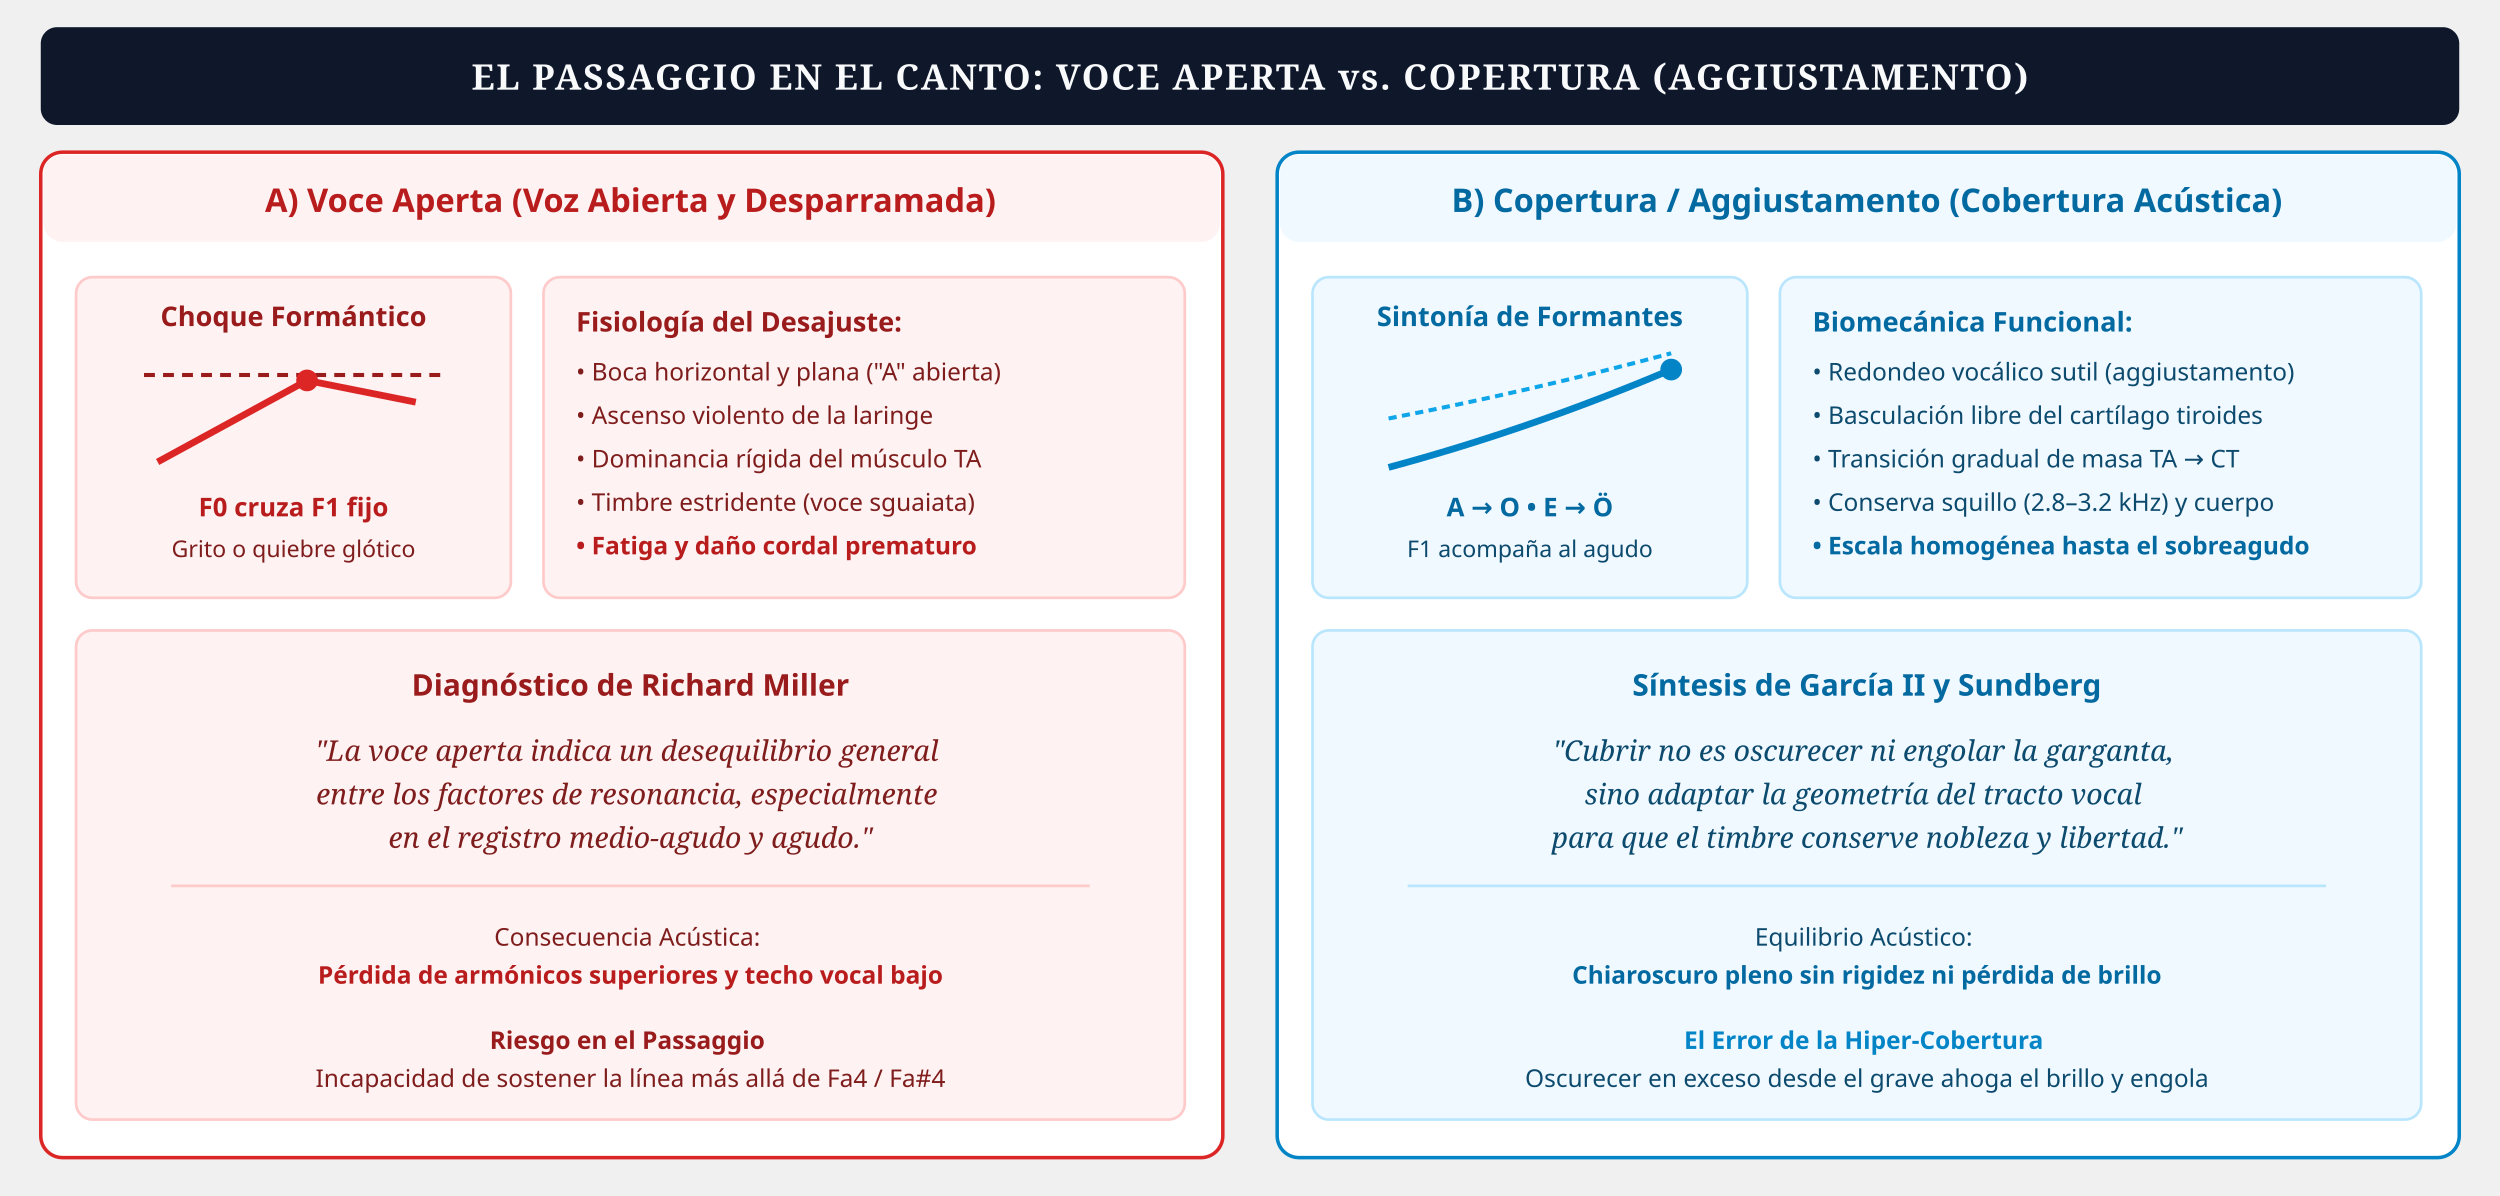
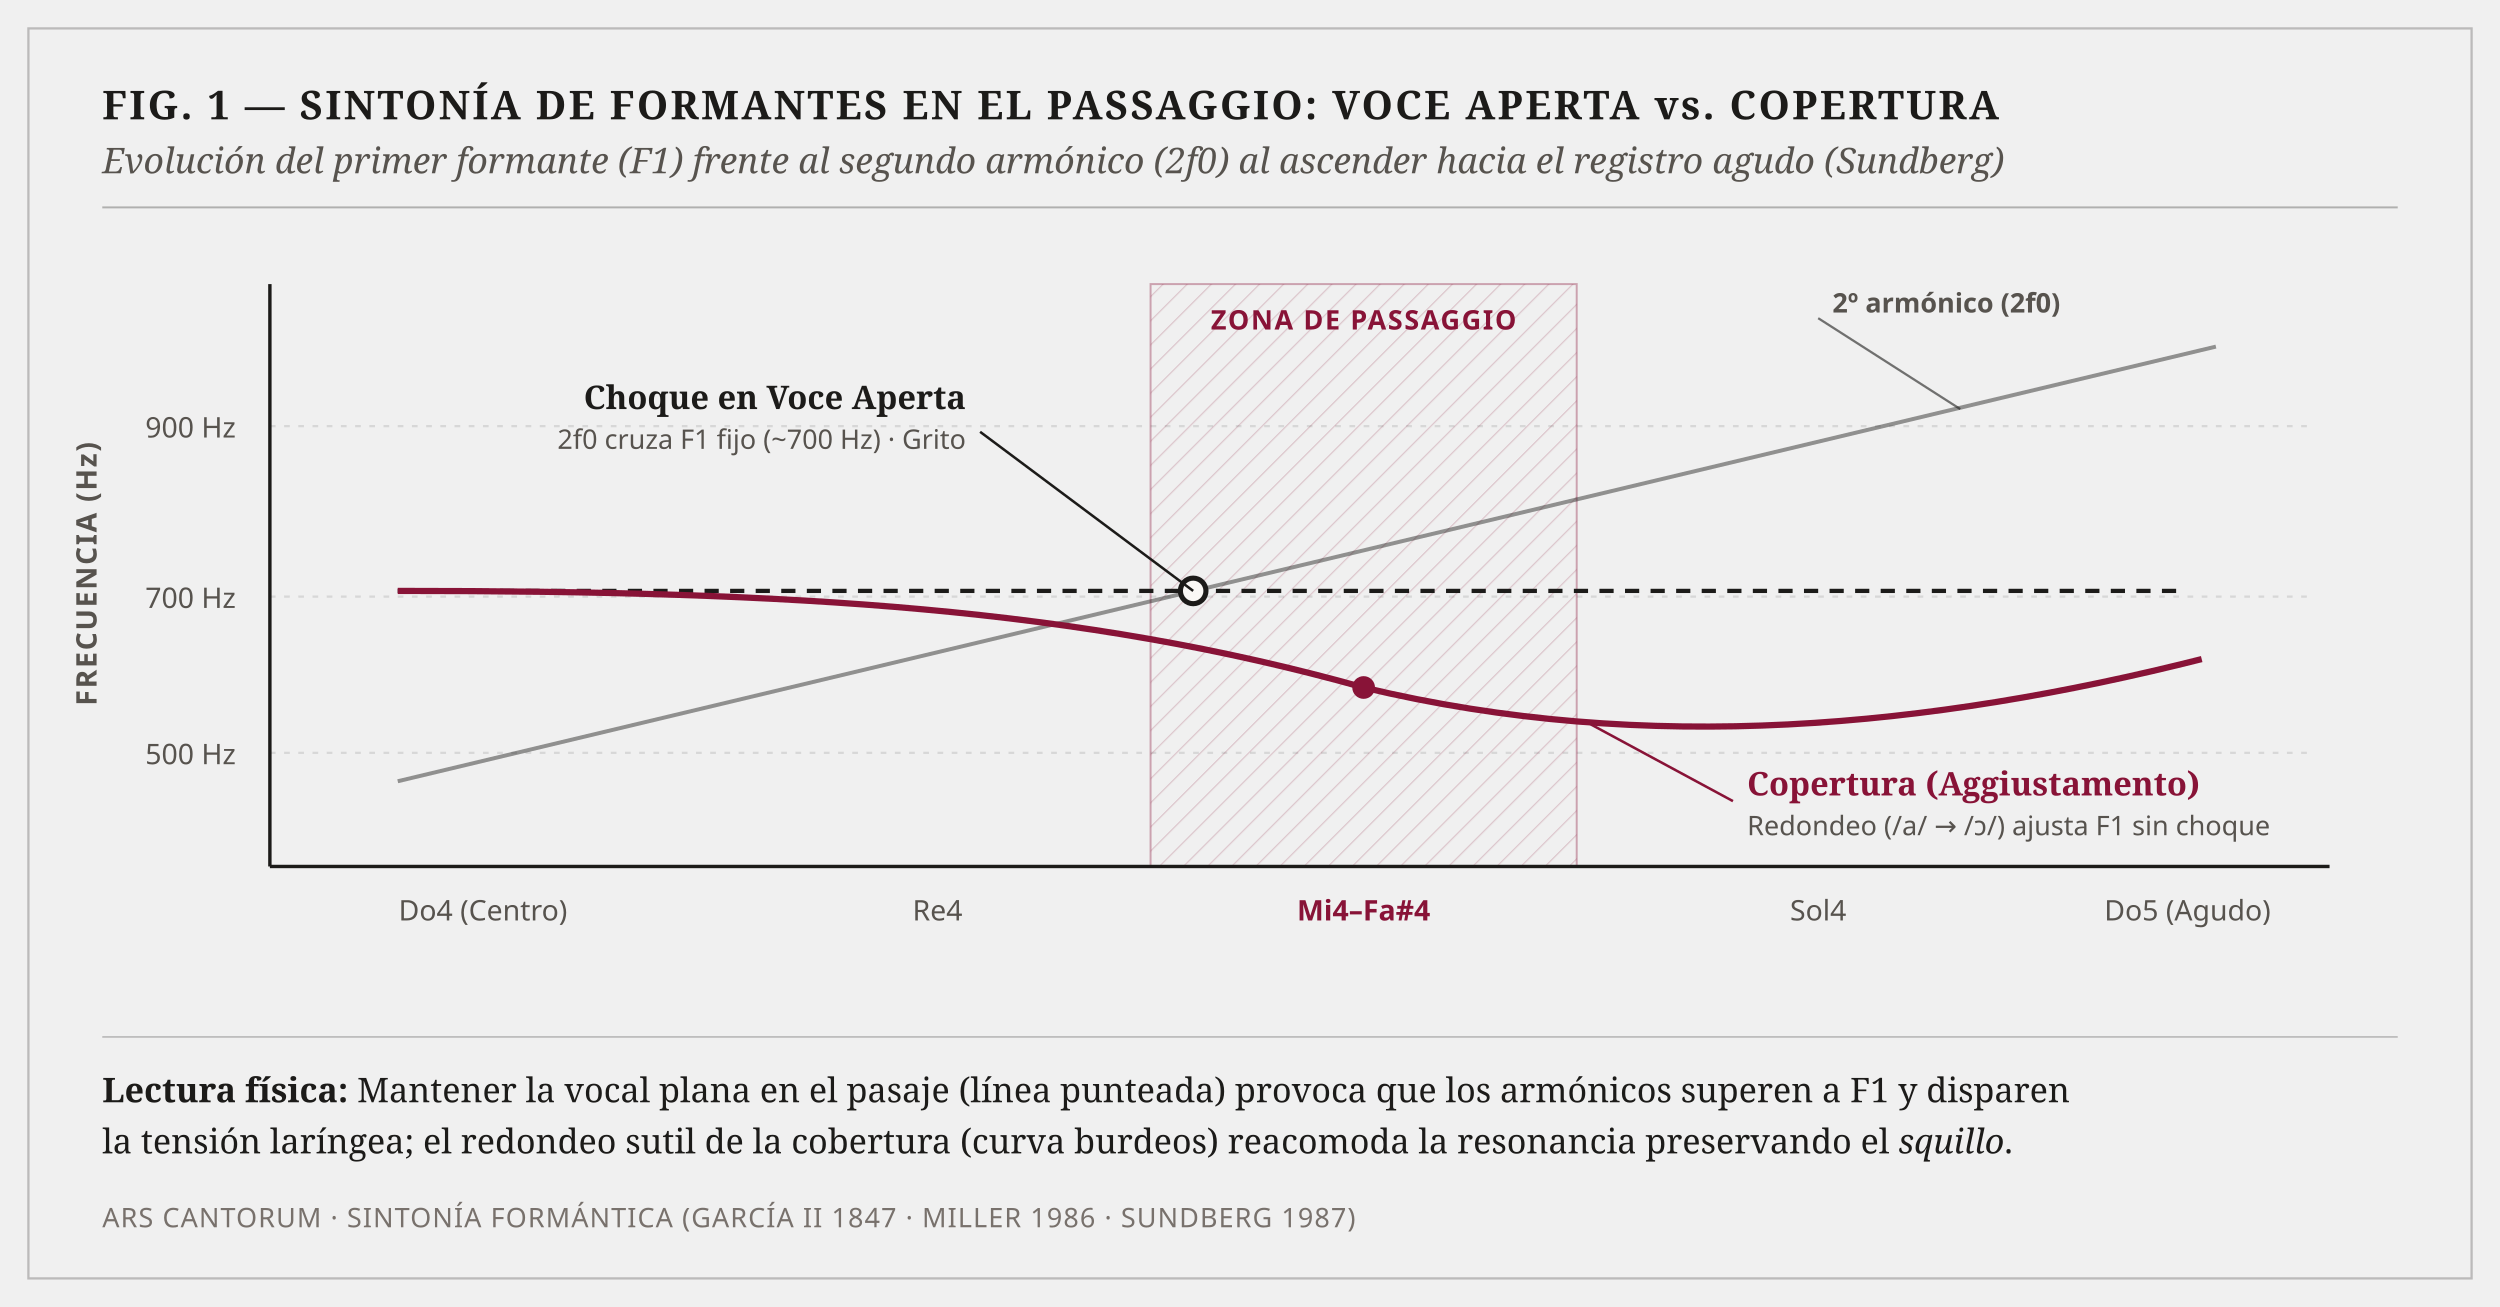
- <svg xmlns="http://www.w3.org/2000/svg" viewBox="0 0 920 440" width="100%" height="auto" style="background:#ffffff; border:1px solid #cbd5e1; border-radius:10px; padding:12px; box-shadow: 0 2px 8px rgba(0,0,0,0.05);">
-   <rect x="15" y="10" width="890" height="36" rx="6" fill="#0f172a" />
-   <text x="460" y="33" text-anchor="middle" font-family="'Cinzel', serif" font-size="13" font-weight="700" fill="#f8fafc" letter-spacing="0.05em">EL PASSAGGIO EN EL CANTO: VOCE APERTA vs. COPERTURA (AGGIUSTAMENTO)</text>
-   <rect x="15" y="56" width="435" height="370" rx="8" fill="#ffffff" stroke="#dc2626" stroke-width="1.3" />
-   <rect x="16" y="57" width="433" height="32" rx="7" fill="#fef2f2" />
-   <text x="232" y="78" text-anchor="middle" font-family="'Plus Jakarta Sans', sans-serif" font-weight="700" font-size="12" fill="#b91c1c">A) Voce Aperta (Voz Abierta y Desparramada)</text>
-   <g transform="translate(28, 102)">
-     <rect x="0" y="0" width="160" height="118" rx="6" fill="#fef2f2" stroke="#fecaca" />
-     <text x="80" y="18" text-anchor="middle" font-family="'Plus Jakarta Sans', sans-serif" font-size="10" font-weight="700" fill="#991b1b">Choque Formántico</text>
-     <line x1="25" y1="36" x2="135" y2="36" stroke="#991b1b" stroke-width="1.5" stroke-dasharray="4,3" />
-     <path d="M 30 68 L 85 38 L 125 46" stroke="#dc2626" stroke-width="2.5" fill="none" />
-     <circle cx="85" cy="38" r="4" fill="#dc2626" />
-     <text x="80" y="88" text-anchor="middle" font-family="'Plus Jakarta Sans', sans-serif" font-size="9.5" font-weight="700" fill="#b91c1c">F0 cruza F1 fijo</text>
-     <text x="80" y="103" text-anchor="middle" font-family="'Plus Jakarta Sans', sans-serif" font-size="8.5" fill="#7f1d1d">Grito o quiebre glótico</text>
-     <rect x="172" y="0" width="236" height="118" rx="6" fill="#fef2f2" stroke="#fecaca" />
-     <text x="184" y="20" font-family="'Plus Jakarta Sans', sans-serif" font-size="10" font-weight="700" fill="#991b1b">Fisiología del Desajuste:</text>
-     <text x="184" y="38" font-family="'Plus Jakarta Sans', sans-serif" font-size="9" fill="#7f1d1d">• Boca horizontal y plana ("A" abierta)</text>
-     <text x="184" y="54" font-family="'Plus Jakarta Sans', sans-serif" font-size="9" fill="#7f1d1d">• Ascenso violento de la laringe</text>
-     <text x="184" y="70" font-family="'Plus Jakarta Sans', sans-serif" font-size="9" fill="#7f1d1d">• Dominancia rígida del músculo TA</text>
-     <text x="184" y="86" font-family="'Plus Jakarta Sans', sans-serif" font-size="9" fill="#7f1d1d">• Timbre estridente (voce sguaiata)</text>
-     <text x="184" y="102" font-family="'Plus Jakarta Sans', sans-serif" font-size="9" font-weight="700" fill="#b91c1c">• Fatiga y daño cordal prematuro</text>
+ <svg xmlns="http://www.w3.org/2000/svg" viewBox="0 0 880 460" width="100%" height="auto" style="background:#FAF8F5; border:1px solid #DCD6CD; display:block;">
+   <defs>
+     <pattern id="hatchPass" width="6" height="6" patternTransform="rotate(45 0 0)" patternUnits="userSpaceOnUse">
+       <line x1="0" y1="0" x2="0" y2="6" stroke="#881337" stroke-width="0.9" stroke-opacity="0.18" />
+     </pattern>
+   </defs>
+   <rect x="10" y="10" width="860" height="440" fill="none" stroke="#1C1B19" stroke-width="0.8" stroke-opacity="0.25" />
+   <text x="36" y="42" font-family="'Cinzel', Georgia, serif" font-size="14" font-weight="700" fill="#1C1B19" letter-spacing="0.06em">FIG. 1 — SINTONÍA DE FORMANTES EN EL PASSAGGIO: VOCE APERTA vs. COPERTURA</text>
+   <text x="36" y="61" font-family="'Newsreader', Georgia, serif" font-style="italic" font-size="12.5" fill="#57534E">Evolución del primer formante (F1) frente al segundo armónico (2f0) al ascender hacia el registro agudo (Sundberg)</text>
+   <line x1="36" y1="73" x2="844" y2="73" stroke="#1C1B19" stroke-width="0.7" stroke-opacity="0.3" />
+   <rect x="405" y="100" width="150" height="205" fill="url(#hatchPass)" stroke="#881337" stroke-width="0.7" stroke-opacity="0.35" />
+   <text x="480" y="116" text-anchor="middle" font-family="'Plus Jakarta Sans', sans-serif" font-size="9.5" font-weight="700" fill="#881337" letter-spacing="0.06em">ZONA DE PASSAGGIO</text>
+   <line x1="95" y1="100" x2="95" y2="305" stroke="#1C1B19" stroke-width="1.2" />
+   <line x1="95" y1="305" x2="820" y2="305" stroke="#1C1B19" stroke-width="1.2" />
+   <g stroke="#1C1B19" stroke-opacity="0.12" stroke-width="0.8">
+     <line x1="95" y1="150" x2="815" y2="150" stroke-dasharray="2,3" />
+     <line x1="95" y1="210" x2="815" y2="210" stroke-dasharray="2,3" />
+     <line x1="95" y1="265" x2="815" y2="265" stroke-dasharray="2,3" />
  </g>
-   <g transform="translate(28, 232)">
-     <rect x="0" y="0" width="408" height="180" rx="6" fill="#fef2f2" stroke="#fecaca" />
-     <text x="204" y="24" text-anchor="middle" font-family="'Plus Jakarta Sans', sans-serif" font-size="11" font-weight="700" fill="#991b1b">Diagnóstico de Richard Miller</text>
-     <text x="204" y="48" text-anchor="middle" font-family="'Newsreader', serif" font-style="italic" font-size="10.5" fill="#7f1d1d">
-       <tspan x="204" dy="0">"La voce aperta indica un desequilibrio general</tspan>
-       <tspan x="204" dy="16">entre los factores de resonancia, especialmente</tspan>
-       <tspan x="204" dy="16">en el registro medio-agudo y agudo."</tspan>
-     </text>
-     <line x1="35" y1="94" x2="373" y2="94" stroke="#fecaca" stroke-width="1" />
-     <text x="204" y="116" text-anchor="middle" font-family="'Plus Jakarta Sans', sans-serif" font-size="9" fill="#7f1d1d">
-       <tspan x="204" dy="0">Consecuencia Acústica:</tspan>
-       <tspan x="204" dy="14" font-weight="700" fill="#b91c1c">Pérdida de armónicos superiores y techo vocal bajo</tspan>
-     </text>
-     <text x="204" y="154" text-anchor="middle" font-family="'Plus Jakarta Sans', sans-serif" font-size="9" font-weight="700" fill="#991b1b">
-       <tspan x="204" dy="0">Riesgo en el Passaggio</tspan>
-       <tspan x="204" dy="14" font-weight="500" fill="#7f1d1d">Incapacidad de sostener la línea más allá de Fa4 / Fa#4</tspan>
-     </text>
-   </g>
-   <rect x="470" y="56" width="435" height="370" rx="8" fill="#ffffff" stroke="#0284c7" stroke-width="1.3" />
-   <rect x="471" y="57" width="433" height="32" rx="7" fill="#f0f9ff" />
-   <text x="687" y="78" text-anchor="middle" font-family="'Plus Jakarta Sans', sans-serif" font-weight="700" font-size="12" fill="#0369a1">B) Copertura / Aggiustamento (Cobertura Acústica)</text>
-   <g transform="translate(483, 102)">
-     <rect x="0" y="0" width="160" height="118" rx="6" fill="#f0f9ff" stroke="#bae6fd" />
-     <text x="80" y="18" text-anchor="middle" font-family="'Plus Jakarta Sans', sans-serif" font-size="10" font-weight="700" fill="#0369a1">Sintonía de Formantes</text>
-     <path d="M 28 70 Q 80 56 132 34" stroke="#0284c7" stroke-width="2.5" fill="none" />
-     <path d="M 28 52 Q 80 42 132 28" stroke="#0ea5e9" stroke-width="1.5" stroke-dasharray="3,2" fill="none" />
-     <circle cx="132" cy="34" r="4" fill="#0284c7" />
-     <text x="80" y="88" text-anchor="middle" font-family="'Plus Jakarta Sans', sans-serif" font-size="9.5" font-weight="700" fill="#0369a1">A → O • E → Ö</text>
-     <text x="80" y="103" text-anchor="middle" font-family="'Plus Jakarta Sans', sans-serif" font-size="8.5" fill="#0c4a6e">F1 acompaña al agudo</text>
-     <rect x="172" y="0" width="236" height="118" rx="6" fill="#f0f9ff" stroke="#bae6fd" />
-     <text x="184" y="20" font-family="'Plus Jakarta Sans', sans-serif" font-size="10" font-weight="700" fill="#0369a1">Biomecánica Funcional:</text>
-     <text x="184" y="38" font-family="'Plus Jakarta Sans', sans-serif" font-size="9" fill="#0c4a6e">• Redondeo vocálico sutil (aggiustamento)</text>
-     <text x="184" y="54" font-family="'Plus Jakarta Sans', sans-serif" font-size="9" fill="#0c4a6e">• Basculación libre del cartílago tiroides</text>
-     <text x="184" y="70" font-family="'Plus Jakarta Sans', sans-serif" font-size="9" fill="#0c4a6e">• Transición gradual de masa TA → CT</text>
-     <text x="184" y="86" font-family="'Plus Jakarta Sans', sans-serif" font-size="9" fill="#0c4a6e">• Conserva squillo (2.8–3.2 kHz) y cuerpo</text>
-     <text x="184" y="102" font-family="'Plus Jakarta Sans', sans-serif" font-size="9" font-weight="700" fill="#0369a1">• Escala homogénea hasta el sobreagudo</text>
-   </g>
-   <g transform="translate(483, 232)">
-     <rect x="0" y="0" width="408" height="180" rx="6" fill="#f0f9ff" stroke="#bae6fd" />
-     <text x="204" y="24" text-anchor="middle" font-family="'Plus Jakarta Sans', sans-serif" font-size="11" font-weight="700" fill="#0369a1">Síntesis de García II y Sundberg</text>
-     <text x="204" y="48" text-anchor="middle" font-family="'Newsreader', serif" font-style="italic" font-size="10.5" fill="#0c4a6e">
-       <tspan x="204" dy="0">"Cubrir no es oscurecer ni engolar la garganta,</tspan>
-       <tspan x="204" dy="16">sino adaptar la geometría del tracto vocal</tspan>
-       <tspan x="204" dy="16">para que el timbre conserve nobleza y libertad."</tspan>
-     </text>
-     <line x1="35" y1="94" x2="373" y2="94" stroke="#bae6fd" stroke-width="1" />
-     <text x="204" y="116" text-anchor="middle" font-family="'Plus Jakarta Sans', sans-serif" font-size="9" fill="#0c4a6e">
-       <tspan x="204" dy="0">Equilibrio Acústico:</tspan>
-       <tspan x="204" dy="14" font-weight="700" fill="#0369a1">Chiaroscuro pleno sin rigidez ni pérdida de brillo</tspan>
-     </text>
-     <text x="204" y="154" text-anchor="middle" font-family="'Plus Jakarta Sans', sans-serif" font-size="9" font-weight="700" fill="#0284c7">
-       <tspan x="204" dy="0">El Error de la Hiper-Cobertura</tspan>
-       <tspan x="204" dy="14" font-weight="500" fill="#0c4a6e">Oscurecer en exceso desde el grave ahoga el brillo y engola</tspan>
-     </text>
-   </g>
+   <text x="83" y="154" text-anchor="end" font-family="'Plus Jakarta Sans', sans-serif" font-size="10" fill="#57534E">900 Hz</text>
+   <text x="83" y="214" text-anchor="end" font-family="'Plus Jakarta Sans', sans-serif" font-size="10" fill="#57534E">700 Hz</text>
+   <text x="83" y="269" text-anchor="end" font-family="'Plus Jakarta Sans', sans-serif" font-size="10" fill="#57534E">500 Hz</text>
+   <text x="34" y="202" text-anchor="middle" transform="rotate(-90 34 202)" font-family="'Plus Jakarta Sans', sans-serif" font-size="10" font-weight="600" fill="#57534E" letter-spacing="0.06em">FRECUENCIA (Hz)</text>
+   <text x="170" y="324" text-anchor="middle" font-family="'Plus Jakarta Sans', sans-serif" font-size="10" fill="#57534E">Do4 (Centro)</text>
+   <text x="330" y="324" text-anchor="middle" font-family="'Plus Jakarta Sans', sans-serif" font-size="10" fill="#57534E">Re4</text>
+   <text x="480" y="324" text-anchor="middle" font-family="'Plus Jakarta Sans', sans-serif" font-size="10" font-weight="700" fill="#881337">Mi4–Fa#4</text>
+   <text x="640" y="324" text-anchor="middle" font-family="'Plus Jakarta Sans', sans-serif" font-size="10" fill="#57534E">Sol4</text>
+   <text x="770" y="324" text-anchor="middle" font-family="'Plus Jakarta Sans', sans-serif" font-size="10" fill="#57534E">Do5 (Agudo)</text>
+   <path d="M 140,275 L 780,122" fill="none" stroke="#1C1B19" stroke-width="1.4" stroke-opacity="0.45" />
+   <line x1="140" y1="208" x2="770" y2="208" stroke="#1C1B19" stroke-width="1.5" stroke-dasharray="5,4" />
+   <circle cx="420" cy="208" r="4.5" fill="#FAF8F5" stroke="#1C1B19" stroke-width="1.8" />
+   <path d="M 140,208 C 280,208 380,214 480,242 C 580,266 680,256 775,232" fill="none" stroke="#881337" stroke-width="2.2" />
+   <circle cx="480" cy="242" r="4" fill="#881337" />
+   <line x1="420" y1="208" x2="345" y2="152" stroke="#1C1B19" stroke-width="0.9" />
+   <text x="340" y="144" text-anchor="end" font-family="'Newsreader', Georgia, serif" font-size="11.5" font-weight="600" fill="#1C1B19">Choque en Voce Aperta</text>
+   <text x="340" y="158" text-anchor="end" font-family="'Plus Jakarta Sans', sans-serif" font-size="9.5" fill="#57534E">2f0 cruza F1 fijo (~700 Hz) · Grito</text>
+   <line x1="690" y1="144" x2="640" y2="112" stroke="#1C1B19" stroke-width="0.8" stroke-opacity="0.6" />
+   <text x="645" y="110" font-family="'Plus Jakarta Sans', sans-serif" font-size="9.5" font-weight="600" fill="#57534E">2º armónico (2f0)</text>
+   <line x1="560" y1="255" x2="610" y2="282" stroke="#881337" stroke-width="0.9" />
+   <text x="615" y="280" font-family="'Newsreader', Georgia, serif" font-size="11.5" font-weight="700" fill="#881337">Copertura (Aggiustamento)</text>
+   <text x="615" y="294" font-family="'Plus Jakarta Sans', sans-serif" font-size="9.5" fill="#57534E">Redondeo (/a/ → /ɔ/) ajusta F1 sin choque</text>
+   <line x1="36" y1="365" x2="844" y2="365" stroke="#1C1B19" stroke-width="0.6" stroke-opacity="0.25" />
+   <text x="36" y="388" font-family="'Newsreader', Georgia, serif" font-size="12" fill="#1C1B19">
+     <tspan font-weight="600">Lectura física:</tspan> Mantener la vocal plana en el pasaje (línea punteada) provoca que los armónicos superen a F1 y disparen
+   </text>
+   <text x="36" y="406" font-family="'Newsreader', Georgia, serif" font-size="12" fill="#1C1B19">
+     la tensión laríngea; el redondeo sutil de la cobertura (curva burdeos) reacomoda la resonancia preservando el <tspan font-style="italic">squillo</tspan>.
+   </text>
+   <text x="36" y="432" font-family="'Plus Jakarta Sans', sans-serif" font-size="9.5" fill="#78716C" letter-spacing="0.04em">ARS CANTORUM · SINTONÍA FORMÁNTICA (GARCÍA II 1847 · MILLER 1986 · SUNDBERG 1987)</text>
</svg>
